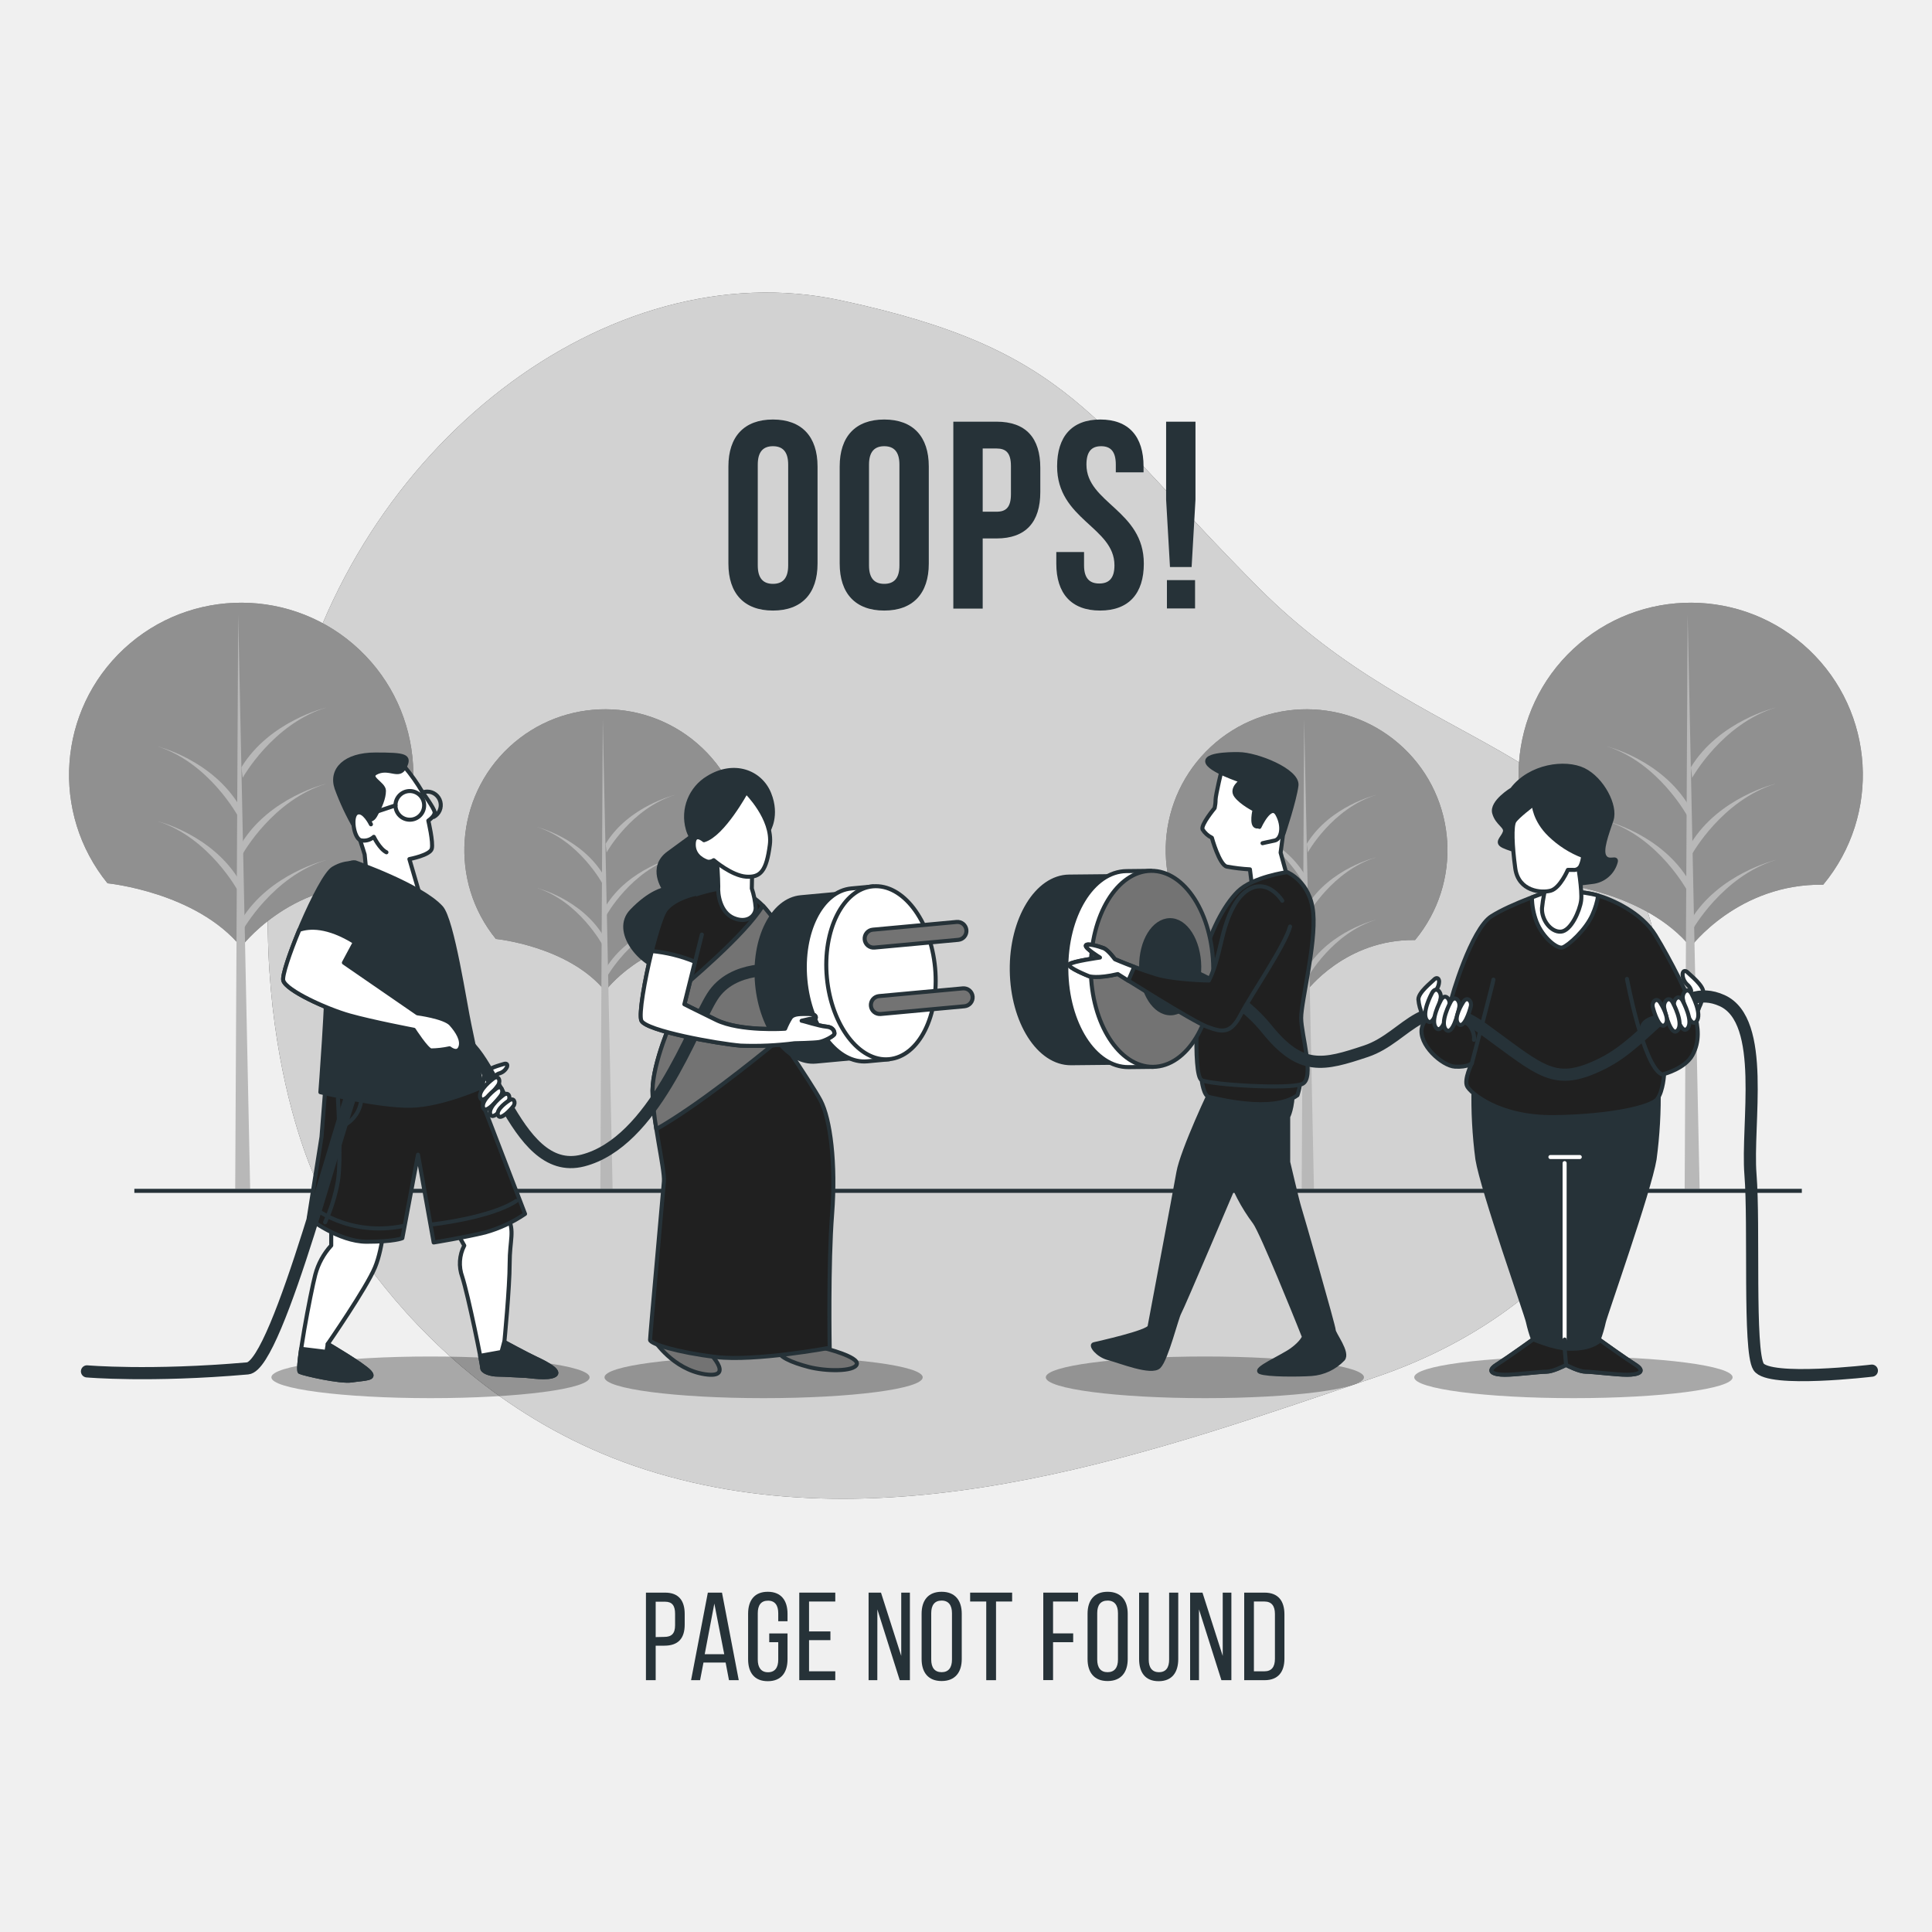
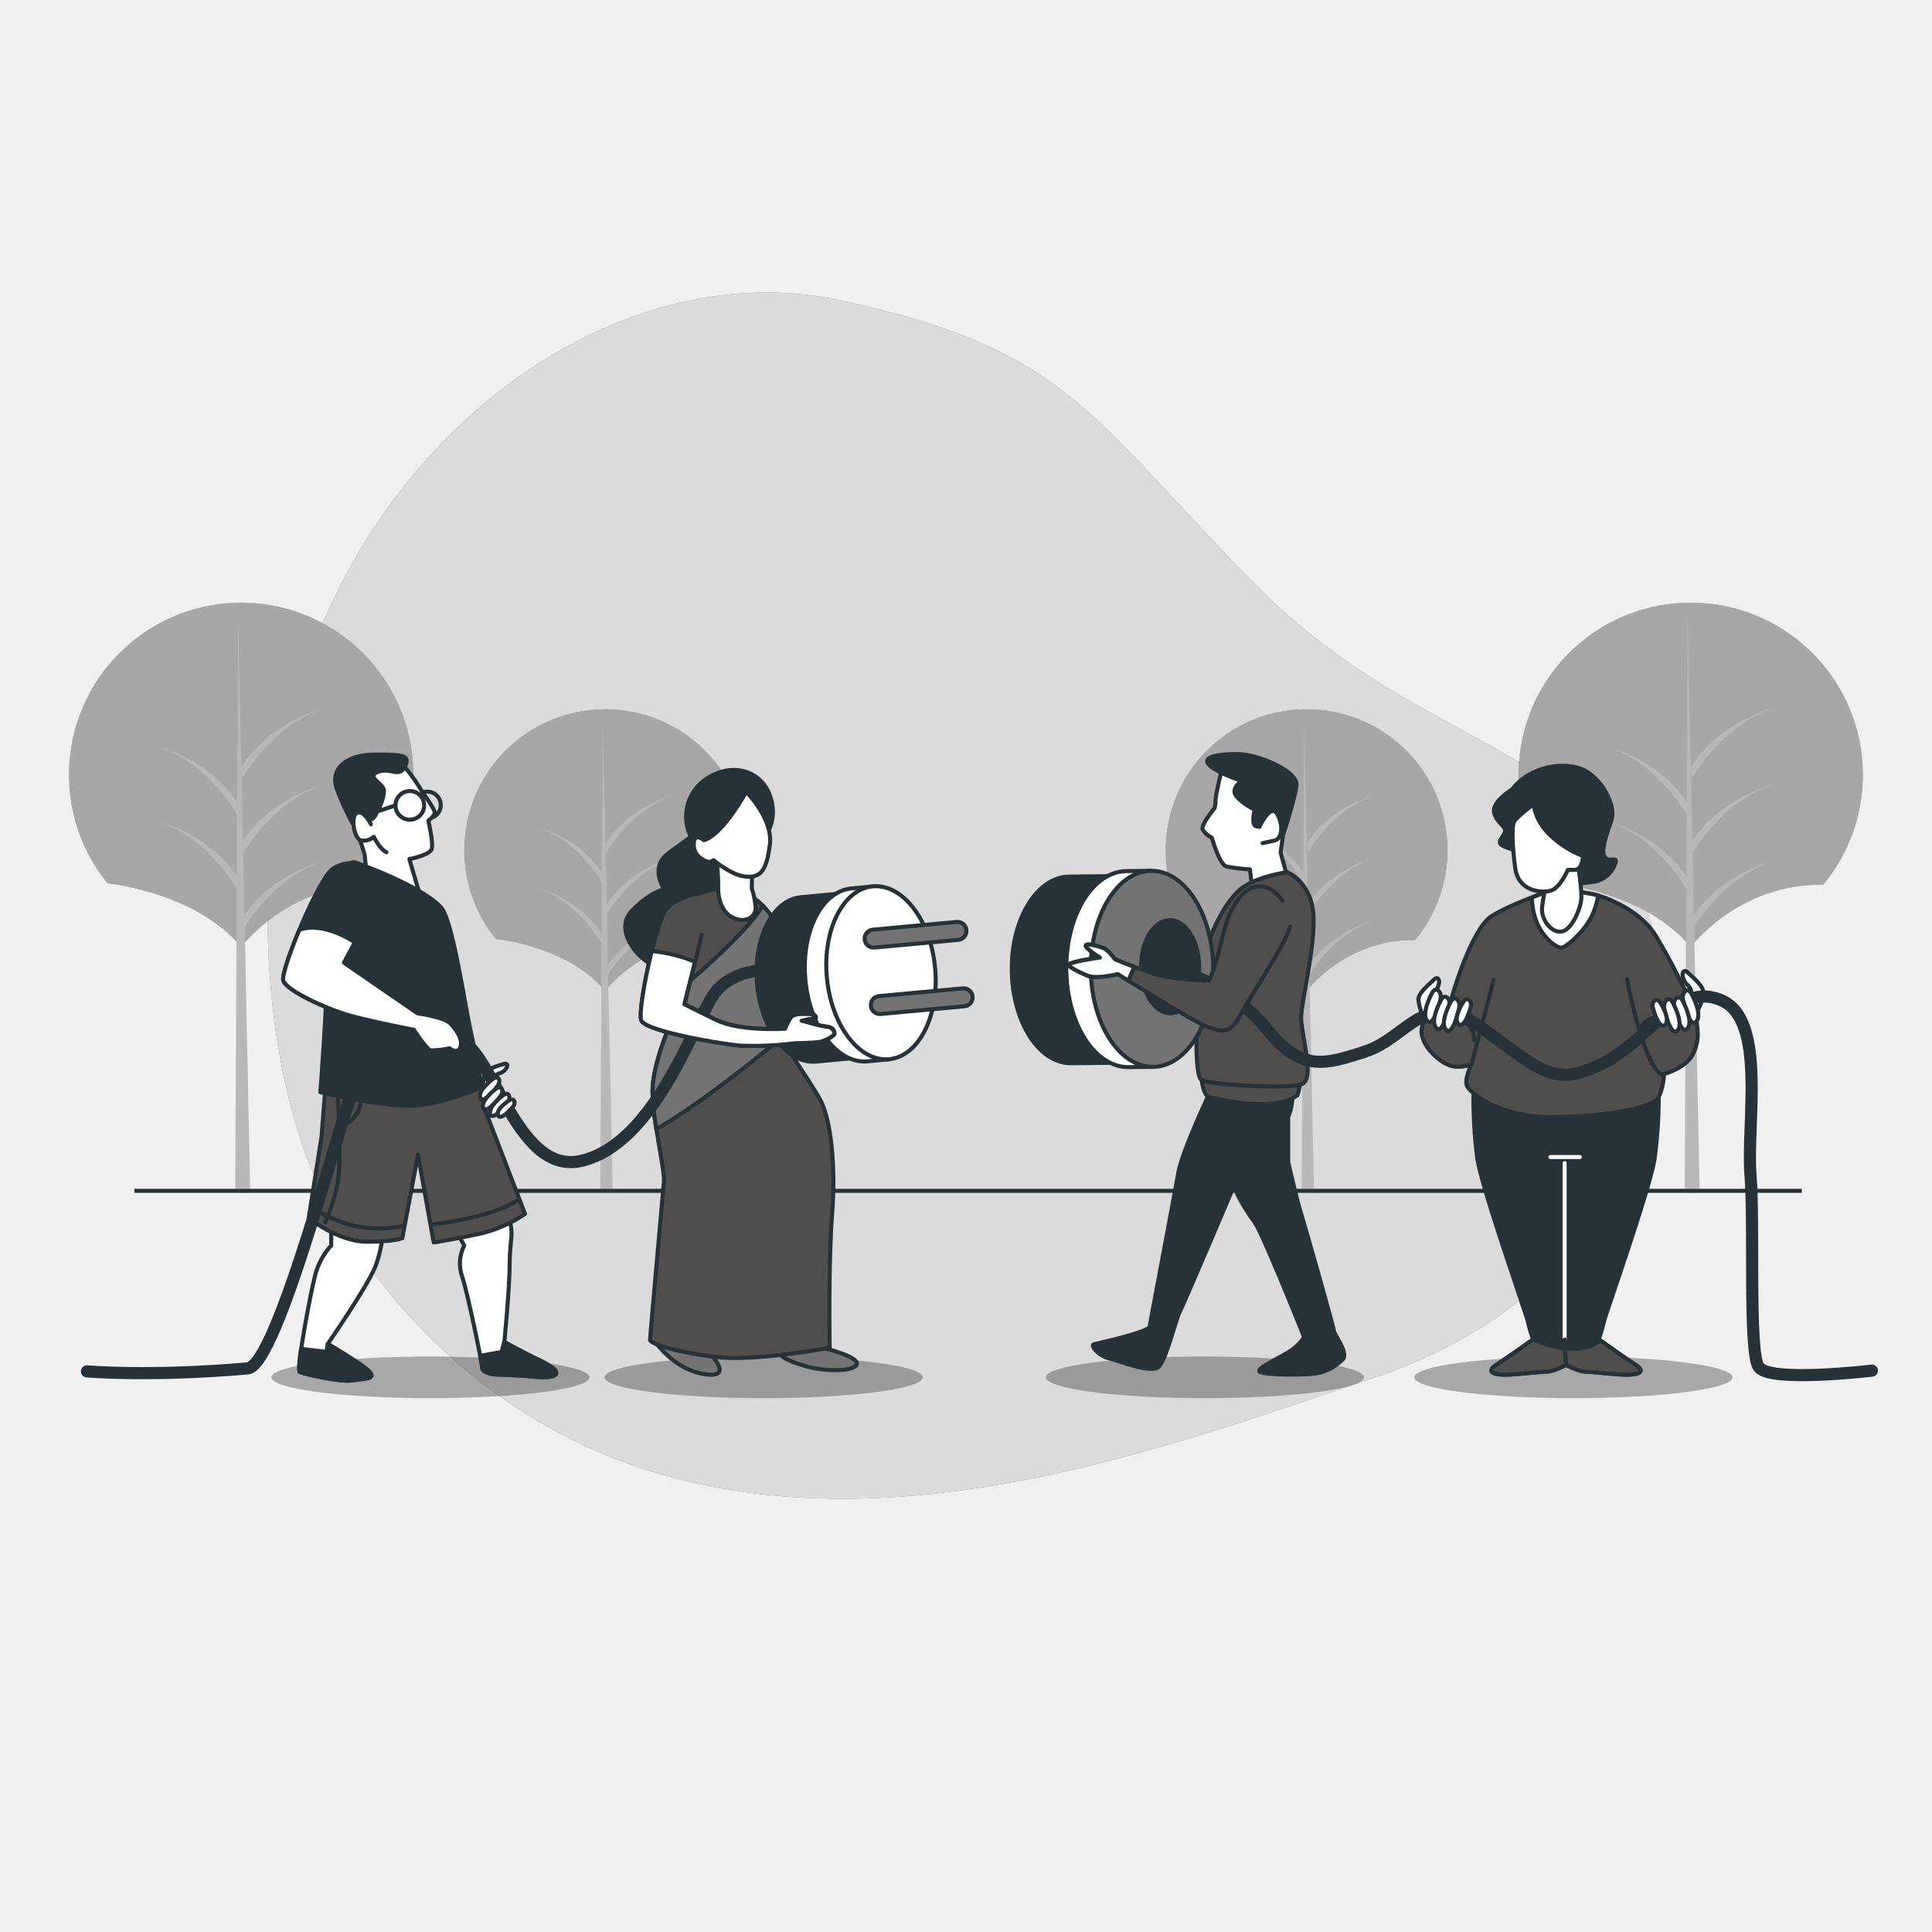
<svg xmlns="http://www.w3.org/2000/svg" viewBox="0 0 500 500">
-   <g id="freepik--background-simple--inject-2">
-     <path d="M81.91,305.64s25,57,88.21,75.64,130.71-6.2,185.87-24.87S440.16,290,427.87,241.05s-58.76-45.43-102.1-88.9S277.49,90.54,217.43,77.7,91.63,115.41,75.19,187,81.91,305.64,81.91,305.64Z" style="fill:#202020" />
+   <g id="freepik--background-simple--inject-10">
+     <path d="M81.91,305.64s25,57,88.21,75.64,130.71-6.2,185.87-24.87S440.16,290,427.87,241.05s-58.76-45.43-102.1-88.9S277.49,90.54,217.43,77.7,91.63,115.41,75.19,187,81.91,305.64,81.91,305.64Z" style="fill:#504D4D" />
    <path d="M81.91,305.64s25,57,88.21,75.64,130.71-6.2,185.87-24.87S440.16,290,427.87,241.05s-58.76-45.43-102.1-88.9S277.49,90.54,217.43,77.7,91.63,115.41,75.19,187,81.91,305.64,81.91,305.64Z" style="fill:#fff;opacity:0.8" />
  </g>
-   <g id="freepik--Trees--inject-2">
-     <path d="M403,228.6s22.92,2.27,34.53,16.48c0,0,12.28-16.46,34.32-16.12a44.55,44.55,0,1,0-68.86-.32Z" style="fill:#202020" />
+   <g id="freepik--Trees--inject-10">
+     <path d="M403,228.6s22.92,2.27,34.53,16.48c0,0,12.28-16.46,34.32-16.12a44.55,44.55,0,1,0-68.86-.32Z" style="fill:#504D4D" />
    <path d="M403,228.6s22.92,2.27,34.53,16.48c0,0,12.28-16.46,34.32-16.12a44.55,44.55,0,1,0-68.86-.32Z" style="fill:#fff;opacity:0.5" />
    <polygon points="436.76 159.12 435.99 307.66 439.86 307.66 436.76 159.12" style="fill:#b8b8b8" />
    <path d="M437.93,240.75s7.73-13.93,21.66-18.19c0,0-14.7,3.49-22,15.48Z" style="fill:#b8b8b8" />
    <path d="M437.93,201.29s7.73-13.93,21.66-18.19c0,0-14.7,3.48-22,15.48Z" style="fill:#b8b8b8" />
    <path d="M437.93,221s7.73-13.93,21.66-18.19c0,0-14.7,3.49-22,15.48Z" style="fill:#b8b8b8" />
    <path d="M436.78,211.34s-7.47-13.92-20.91-18.18c0,0,14.19,3.48,21.28,15.48Z" style="fill:#b8b8b8" />
    <path d="M436.78,230.69s-7.47-13.93-20.91-18.18c0,0,14.19,3.48,21.28,15.47Z" style="fill:#b8b8b8" />
-     <path d="M27.87,228.6s22.92,2.27,34.53,16.48c0,0,12.28-16.46,34.32-16.12a44.55,44.55,0,1,0-68.86-.32Z" style="fill:#202020" />
+     <path d="M27.87,228.6s22.92,2.27,34.53,16.48c0,0,12.28-16.46,34.32-16.12a44.55,44.55,0,1,0-68.86-.32Z" style="fill:#504D4D" />
    <path d="M27.87,228.6s22.92,2.27,34.53,16.48c0,0,12.28-16.46,34.32-16.12a44.55,44.55,0,1,0-68.86-.32Z" style="fill:#fff;opacity:0.5" />
    <polygon points="61.65 159.12 60.87 307.66 64.74 307.66 61.65 159.12" style="fill:#b8b8b8" />
    <path d="M62.81,240.75s7.73-13.93,21.66-18.19c0,0-14.7,3.49-22,15.48Z" style="fill:#b8b8b8" />
    <path d="M62.81,201.29s7.73-13.93,21.66-18.19c0,0-14.7,3.48-22,15.48Z" style="fill:#b8b8b8" />
    <path d="M62.81,221s7.73-13.93,21.66-18.19c0,0-14.7,3.49-22,15.48Z" style="fill:#b8b8b8" />
    <path d="M61.66,211.34s-7.47-13.92-20.91-18.18c0,0,14.19,3.48,21.28,15.48Z" style="fill:#b8b8b8" />
    <path d="M61.66,230.69s-7.47-13.93-20.91-18.18c0,0,14.19,3.48,21.28,15.47Z" style="fill:#b8b8b8" />
-     <path d="M309.87,243s18.76,1.85,28.26,13.48c0,0,10.05-13.47,28.09-13.2a36.46,36.46,0,1,0-56.36-.25Z" style="fill:#202020" />
+     <path d="M309.87,243s18.76,1.85,28.26,13.48c0,0,10.05-13.47,28.09-13.2a36.46,36.46,0,1,0-56.36-.25Z" style="fill:#504D4D" />
    <path d="M309.87,243s18.76,1.85,28.26,13.48c0,0,10.05-13.47,28.09-13.2a36.46,36.46,0,1,0-56.36-.25Z" style="fill:#fff;opacity:0.5" />
    <polygon points="337.51 186.08 336.88 307.66 340.05 307.66 337.51 186.08" style="fill:#b8b8b8" />
    <path d="M338.46,252.9s6.34-11.4,17.73-14.89c0,0-12,2.85-18,12.67Z" style="fill:#b8b8b8" />
    <path d="M338.46,220.6s6.34-11.4,17.73-14.88c0,0-12,2.85-18,12.66Z" style="fill:#b8b8b8" />
    <path d="M338.46,236.75s6.34-11.4,17.73-14.89c0,0-12,2.85-18,12.67Z" style="fill:#b8b8b8" />
    <path d="M337.52,228.83s-6.11-11.4-17.11-14.88c0,0,11.61,2.85,17.42,12.66Z" style="fill:#b8b8b8" />
    <path d="M337.52,244.66s-6.11-11.4-17.11-14.88c0,0,11.61,2.85,17.42,12.67Z" style="fill:#b8b8b8" />
-     <path d="M128.36,243s18.76,1.85,28.26,13.48c0,0,10-13.47,28.09-13.2a36.46,36.46,0,1,0-56.36-.25Z" style="fill:#202020" />
+     <path d="M128.36,243s18.76,1.85,28.26,13.48c0,0,10-13.47,28.09-13.2a36.46,36.46,0,1,0-56.36-.25Z" style="fill:#504D4D" />
    <path d="M128.36,243s18.76,1.85,28.26,13.48c0,0,10-13.47,28.09-13.2a36.46,36.46,0,1,0-56.36-.25Z" style="fill:#fff;opacity:0.5" />
    <polygon points="156 186.08 155.37 307.66 158.54 307.66 156 186.08" style="fill:#b8b8b8" />
    <path d="M157,252.9s6.34-11.4,17.73-14.89c0,0-12,2.85-18,12.67Z" style="fill:#b8b8b8" />
    <path d="M157,220.6s6.34-11.4,17.73-14.88c0,0-12,2.85-18,12.66Z" style="fill:#b8b8b8" />
    <path d="M157,236.75s6.34-11.4,17.73-14.89c0,0-12,2.85-18,12.67Z" style="fill:#b8b8b8" />
    <path d="M156,228.83S149.9,217.43,138.9,214c0,0,11.61,2.85,17.42,12.66Z" style="fill:#b8b8b8" />
    <path d="M156,244.66s-6.11-11.4-17.11-14.88c0,0,11.61,2.85,17.42,12.67Z" style="fill:#b8b8b8" />
    <line x1="34.77" y1="308.19" x2="466.31" y2="308.19" style="fill:none;stroke:#263238;stroke-miterlimit:10;stroke-width:1.047px" />
  </g>
-   <g id="freepik--Text--inject-2">
-     <path d="M188.51,120.72c0-7.73,4.08-12.15,11.53-12.15s11.54,4.42,11.54,12.15v25.14c0,7.73-4.08,12.15-11.54,12.15s-11.53-4.42-11.53-12.15Zm7.6,25.62c0,3.45,1.52,4.76,3.93,4.76s3.94-1.31,3.94-4.76v-26.1c0-3.45-1.52-4.76-3.94-4.76s-3.93,1.31-3.93,4.76Z" style="fill:#263238" />
-     <path d="M217.31,120.72c0-7.73,4.07-12.15,11.53-12.15s11.53,4.42,11.53,12.15v25.14c0,7.73-4.08,12.15-11.53,12.15s-11.53-4.42-11.53-12.15Zm7.59,25.62c0,3.45,1.52,4.76,3.94,4.76s3.93-1.31,3.93-4.76v-26.1c0-3.45-1.52-4.76-3.93-4.76s-3.94,1.31-3.94,4.76Z" style="fill:#263238" />
-     <path d="M269.23,121.07v6.28c0,7.74-3.73,12-11.32,12h-3.59v18.16h-7.6V109.13h11.19C265.5,109.13,269.23,113.34,269.23,121.07Zm-14.91-5v16.36h3.59c2.41,0,3.72-1.1,3.72-4.55v-7.25c0-3.46-1.31-4.56-3.72-4.56Z" style="fill:#263238" />
-     <path d="M284.77,108.57c7.38,0,11.18,4.42,11.18,12.15v1.52h-7.18v-2c0-3.45-1.38-4.76-3.8-4.76s-3.8,1.31-3.8,4.76c0,9.94,14.85,11.81,14.85,25.62,0,7.73-3.87,12.15-11.32,12.15s-11.33-4.42-11.33-12.15v-3h7.18v3.45c0,3.45,1.52,4.7,3.94,4.7s3.93-1.25,3.93-4.7c0-9.94-14.84-11.81-14.84-25.62C273.58,113,277.38,108.57,284.77,108.57Z" style="fill:#263238" />
-     <path d="M302.79,146.75l-1-17.46V109.13h7.6v20.16l-1,17.46Zm6.49,3.39v7.32H302v-7.32Z" style="fill:#263238" />
-     <path d="M172.12,412.17c3.56,0,5.08,2.11,5.08,5.54v2.72c0,3.59-1.68,5.47-5.27,5.47h-2.24v8.93h-2.52V412.17Zm-.19,11.46c1.87,0,2.78-.87,2.78-3v-3c0-2.07-.75-3.11-2.59-3.11h-2.43v9.16Z" style="fill:#263238" />
-     <path d="M182.06,430.26l-.88,4.57h-2.33l4.34-22.66h3.66l4.34,22.66h-2.53l-.87-4.57Zm.32-2.16h5.05L184.87,415Z" style="fill:#263238" />
-     <path d="M203.81,417.64v1.94h-2.4v-2.07c0-2-.81-3.26-2.65-3.26s-2.65,1.22-2.65,3.26v12c0,2,.84,3.27,2.65,3.27s2.65-1.23,2.65-3.27V425h-2.33v-2.27h4.73v6.67c0,3.43-1.62,5.69-5.11,5.69s-5.09-2.26-5.09-5.69V417.64c0-3.43,1.62-5.69,5.09-5.69S203.81,414.21,203.81,417.64Z" style="fill:#263238" />
-     <path d="M214.91,422.21v2.26h-5.53v8.06h6.79v2.3h-9.32V412.17h9.32v2.3h-6.79v7.74Z" style="fill:#263238" />
-     <path d="M227.05,434.83h-2.26V412.17H228l5.24,16.38V412.17h2.24v22.66h-2.63l-5.79-18.32Z" style="fill:#263238" />
-     <path d="M238.51,417.64c0-3.46,1.71-5.69,5.18-5.69s5.21,2.23,5.21,5.69v11.72c0,3.43-1.72,5.69-5.21,5.69s-5.18-2.26-5.18-5.69ZM241,429.49c0,2.07.88,3.27,2.69,3.27s2.68-1.2,2.68-3.27v-12c0-2-.84-3.26-2.68-3.26s-2.69,1.22-2.69,3.26Z" style="fill:#263238" />
-     <path d="M255.24,434.83V414.47h-4.17v-2.3h10.87v2.3h-4.17v20.36Z" style="fill:#263238" />
-     <path d="M277.74,422.72V425h-5.21v9.81H270V412.17h9v2.3h-6.47v8.25Z" style="fill:#263238" />
-     <path d="M281.46,417.64c0-3.46,1.72-5.69,5.18-5.69s5.21,2.23,5.21,5.69v11.72c0,3.43-1.71,5.69-5.21,5.69s-5.18-2.26-5.18-5.69Zm2.5,11.85c0,2.07.87,3.27,2.68,3.27s2.69-1.2,2.69-3.27v-12c0-2-.84-3.26-2.69-3.26s-2.68,1.22-2.68,3.26Z" style="fill:#263238" />
-     <path d="M297.29,429.49c0,2,.81,3.27,2.65,3.27s2.63-1.23,2.63-3.27V412.17h2.36v17.19c0,3.43-1.59,5.73-5.08,5.73s-5.05-2.3-5.05-5.73V412.17h2.49Z" style="fill:#263238" />
-     <path d="M310.3,434.83H308V412.17h3.2l5.24,16.38V412.17h2.24v22.66H316.1l-5.8-18.32Z" style="fill:#263238" />
-     <path d="M327.26,412.17c3.53,0,5.15,2.14,5.15,5.63v11.43c0,3.46-1.62,5.6-5.15,5.6H322V412.17Zm0,20.36c1.81,0,2.69-1.13,2.69-3.2V417.67c0-2.07-.88-3.2-2.72-3.2h-2.72v18.06Z" style="fill:#263238" />
-   </g>
-   <g id="freepik--Characters--inject-2">
+   <g id="freepik--Characters--inject-10">
    <path d="M152.59,356.45c0,3-18.43,5.39-41.18,5.39s-41.18-2.41-41.18-5.39,18.44-5.39,41.18-5.39S152.59,353.48,152.59,356.45Z" style="opacity:0.3" />
    <path d="M238.8,356.45c0,3-18.44,5.39-41.18,5.39s-41.18-2.41-41.18-5.39,18.44-5.39,41.18-5.39S238.8,353.48,238.8,356.45Z" style="opacity:0.3" />
    <path d="M353,356.45c0,3-18.43,5.39-41.17,5.39s-41.18-2.41-41.18-5.39,18.43-5.39,41.18-5.39S353,353.48,353,356.45Z" style="opacity:0.3" />
    <path d="M448.4,356.45c0,3-18.44,5.39-41.18,5.39S366,359.43,366,356.45s18.44-5.39,41.18-5.39S448.4,353.48,448.4,356.45Z" style="opacity:0.3" />
    <path d="M316.28,198.77s-1.69,7-1.69,8.18a10.06,10.06,0,0,1-.24,2.17s-3.61,4.33-3.13,5.53a5.83,5.83,0,0,0,2.41,2.16s1.92,7,3.85,7.46a46.34,46.34,0,0,0,6,.72l.72,5.77,9.62-1.44-2.4-8.66,1-7.46s1.68-3.12,0-8.17-5.29-5.29-7.7-5.29A83.06,83.06,0,0,1,316.28,198.77Z" style="fill:#fff;stroke:#263238;stroke-linecap:round;stroke-linejoin:round;stroke-width:1.047px" />
    <path d="M320.61,195.17s-8.42-.25-8.18,1.92,8.9,5,8.9,5-2.89,1.92-1.45,3.85,4.81,3.61,4.81,3.61-1,4.09.49,4.33,2.4-1.93,2.64-2.65,2.89-.48,3.61,1.44a10,10,0,0,1,.72,3.13s2.89-8.66,3.37-12.51S325.18,195.17,320.61,195.17Z" style="fill:#263238;stroke:#263238;stroke-linecap:round;stroke-linejoin:round;stroke-width:1.047px" />
    <path d="M325.94,214s2.91-6.4,4.65-3.25,1,6.43-.71,6.78-3.14.69-3.14.69" style="fill:#fff;stroke:#263238;stroke-linecap:round;stroke-linejoin:round;stroke-width:1.047px" />
    <path d="M314.11,280.79c-.47.55-8.18,17.08-9.14,22.61s-7.21,38.49-7.46,39.93-13.46,4.33-14.43,4.57,1,2.89,3.85,3.61,11.07,4.09,13,2.16,4.57-12.75,5.29-13.95,14.26-33.1,14.26-33.1,6.94-15.31,8.38-16.76-1.71-7.86-2.92-9.79S317.48,276.94,314.11,280.79Z" style="fill:#263238;stroke:#263238;stroke-linecap:round;stroke-linejoin:round;stroke-width:1.047px" />
    <path d="M312.67,281s3.37,16.12,5.05,21.89a46.07,46.07,0,0,0,7,13.47c1.93,2.65,11.31,26,11.31,26l1.44,3.61s-.48,1.44-3.12,3.36-10.11,5.05-8.18,5.78,9.62.72,13.23.48a12.5,12.5,0,0,0,8.17-3.85c1.45-1.69-2.4-6.5-2.4-7.46s-8.42-30.3-8.9-31.75-2.89-11.78-2.89-11.78V289s1.21-2.16,1.21-7-3.61-5.78-3.61-5.78l-19.73,1.93Z" style="fill:#263238;stroke:#263238;stroke-linecap:round;stroke-linejoin:round;stroke-width:1.047px" />
-     <path d="M311,279.59s.49,4.09,1.93,4.33,16.35,4.33,22.85-.48c0,0,1.2-3.61.48-4.57s-2.41-.48-11.06-.48S311,278.39,311,279.59Z" style="fill:#202020;stroke:#263238;stroke-linecap:round;stroke-linejoin:round;stroke-width:1.047px" />
-     <path d="M333.11,225.71s-8.9,1.2-12.75,5-7.21,10.83-8.89,17.32-2.89,30.31-.49,31.51,22.61,2.41,26,1-.24-12.75-.24-17.08,3.85-19,3.13-27.17S333.11,225.71,333.11,225.71Z" style="fill:#202020;stroke:#263238;stroke-linecap:round;stroke-linejoin:round;stroke-width:1.047px" />
+     <path d="M311,279.59s.49,4.09,1.93,4.33,16.35,4.33,22.85-.48c0,0,1.2-3.61.48-4.57s-2.41-.48-11.06-.48S311,278.39,311,279.59Z" style="fill:#504D4D;stroke:#263238;stroke-linecap:round;stroke-linejoin:round;stroke-width:1.047px" />
+     <path d="M333.11,225.71s-8.9,1.2-12.75,5-7.21,10.83-8.89,17.32-2.89,30.31-.49,31.51,22.61,2.41,26,1-.24-12.75-.24-17.08,3.85-19,3.13-27.17S333.11,225.71,333.11,225.71Z" style="fill:#504D4D;stroke:#263238;stroke-linecap:round;stroke-linejoin:round;stroke-width:1.047px" />
    <path d="M301,250.71c-.11-9.9-4.15-18.35-9.52-22l0-2-14.8.15c-8.33.09-15,11-14.83,24.3s7,24.07,15.34,24l14.8-.15,0-2C297.19,269.14,301.05,260.61,301,250.71Z" style="fill:#263238;stroke:#263238;stroke-linecap:round;stroke-linejoin:round;stroke-width:1.047px" />
    <path d="M307.64,250.64c-.11-10.4-4.12-19.28-9.76-23.14l0-2.13-6.34.07c-8.76.09-15.73,11.52-15.58,25.53s7.36,25.29,16.12,25.2l6.34-.07,0-2.12C303.93,270,307.75,261,307.64,250.64Z" style="fill:#fff;stroke:#263238;stroke-linecap:round;stroke-linejoin:round;stroke-width:1.047px" />
    <path d="M314,250.57c.15,14-6.83,25.44-15.58,25.53s-16-11.19-16.12-25.19,6.83-25.44,15.58-25.54S313.83,236.56,314,250.57Z" style="fill:#737373;stroke:#263238;stroke-linecap:round;stroke-linejoin:round;stroke-width:1.047px" />
    <path d="M310.36,250.14c.07,6.63-3.24,12.05-7.39,12.1s-7.57-5.31-7.64-12,3.24-12,7.39-12.1S310.29,243.5,310.36,250.14Z" style="fill:#263238;stroke:#263238;stroke-linecap:round;stroke-linejoin:round;stroke-width:1.047px" />
    <path d="M428.2,300a121.5,121.5,0,0,0,1.05-18.6c-3.25,1.5-22.21,2.05-23.95,2.09s-20.7-.59-23.95-2.09a121.5,121.5,0,0,0,1,18.6c1.31,8.11,12.83,40.58,13.09,42.15a34.94,34.94,0,0,0,1.31,4.46s-6.55,4.71-9.43,6.54-.78,2.62,2.1,2.62,8.9-.79,10.73-.79c1.62,0,4.44-1.41,5.1-1.75.66.34,3.48,1.75,5.09,1.75,1.84,0,7.86.79,10.74.79s5-.79,2.1-2.62-9.43-6.54-9.43-6.54a34.94,34.94,0,0,0,1.31-4.46C415.37,340.55,426.89,308.08,428.2,300Z" style="fill:#263238;stroke:#263238;stroke-linecap:round;stroke-linejoin:round;stroke-width:1.047px" />
-     <path d="M401.34,230.49s-10.13,3.31-15.36,6.63-10.48,21.3-10.48,22a22.41,22.41,0,0,1-1.22,3.66s-5.24-1.22-6.28,3.14,5.23,9.95,8.55,10.13,4.36-.87,4.36-.87-2.09,4.19-1.22,5.93,8.21,8.21,22.7,8,25-2.62,26.53-4.71,1.75-6.46,1.75-6.46,5.41-1.4,7.33-4.89,1.57-7.16.52-10.82S432.06,247.94,428.4,242s-11.35-9.25-15-10.3S403.78,230.49,401.34,230.49Z" style="fill:#202020;stroke:#263238;stroke-linecap:round;stroke-linejoin:round;stroke-width:1.047px" />
+     <path d="M401.34,230.49s-10.13,3.31-15.36,6.63-10.48,21.3-10.48,22a22.41,22.41,0,0,1-1.22,3.66s-5.24-1.22-6.28,3.14,5.23,9.95,8.55,10.13,4.36-.87,4.36-.87-2.09,4.19-1.22,5.93,8.21,8.21,22.7,8,25-2.62,26.53-4.71,1.75-6.46,1.75-6.46,5.41-1.4,7.33-4.89,1.57-7.16.52-10.82S432.06,247.94,428.4,242s-11.35-9.25-15-10.3S403.78,230.49,401.34,230.49Z" style="fill:#504D4D;stroke:#263238;stroke-linecap:round;stroke-linejoin:round;stroke-width:1.047px" />
    <path d="M404.41,245.19c1.45-.48,6-4.52,7.75-8.56a19.47,19.47,0,0,0,1.45-4.85l-.23-.07c-3.66-1.05-9.6-1.22-12-1.22,0,0-2.12.69-4.92,1.76a18,18,0,0,0,1.2,6.32C399.24,242.61,403,245.68,404.41,245.19Z" style="fill:#fff;stroke:#263238;stroke-linecap:round;stroke-linejoin:round;stroke-width:1.047px" />
    <path d="M421.06,253.35S425.25,275.7,430,278" style="fill:none;stroke:#263238;stroke-linecap:round;stroke-linejoin:round;stroke-width:1.047px" />
    <path d="M380.91,275.18s5.24-19.73,5.59-21.65" style="fill:none;stroke:#263238;stroke-linecap:round;stroke-linejoin:round;stroke-width:1.047px" />
    <path d="M427.83,263.45s-2.9.65-2.9,2.75" style="fill:none;stroke:#263238;stroke-linecap:round;stroke-linejoin:round;stroke-width:1.047px" />
    <path d="M378.56,263.77s3.23,2.1,2.91,5.33" style="fill:none;stroke:#263238;stroke-linecap:round;stroke-linejoin:round;stroke-width:1.047px" />
-     <path d="M400.2,355c1.62,0,4.44-1.41,5.1-1.75.66.34,3.48,1.75,5.09,1.75,1.84,0,7.86.79,10.74.79s5-.79,2.1-2.62c-2.51-1.59-7.77-5.35-9.11-6.31-3.09,2.82-9.2,2.12-9.2,2.12a31.37,31.37,0,0,1-3.67-.78c-1.83-.53-4.45-1.57-4.45-1.57s-6.55,4.71-9.43,6.54-.78,2.62,2.1,2.62S398.37,355,400.2,355Z" style="fill:#202020;stroke:#263238;stroke-linecap:round;stroke-linejoin:round;stroke-width:1.047px" />
+     <path d="M400.2,355c1.62,0,4.44-1.41,5.1-1.75.66.34,3.48,1.75,5.09,1.75,1.84,0,7.86.79,10.74.79s5-.79,2.1-2.62c-2.51-1.59-7.77-5.35-9.11-6.31-3.09,2.82-9.2,2.12-9.2,2.12a31.37,31.37,0,0,1-3.67-.78c-1.83-.53-4.45-1.57-4.45-1.57s-6.55,4.71-9.43,6.54-.78,2.62,2.1,2.62S398.37,355,400.2,355Z" style="fill:#504D4D;stroke:#263238;stroke-linecap:round;stroke-linejoin:round;stroke-width:1.047px" />
    <line x1="404.92" y1="346.67" x2="404.92" y2="301.01" style="fill:none;stroke:#fff;stroke-linecap:round;stroke-linejoin:round;stroke-width:1.047px" />
    <polyline points="405.3 353.2 404.92 348.93 404.92 346.67" style="fill:none;stroke:#263238;stroke-linecap:round;stroke-linejoin:round;stroke-width:1.047px" />
    <line x1="401.25" y1="299.44" x2="408.84" y2="299.44" style="fill:none;stroke:#fff;stroke-linecap:round;stroke-linejoin:round;stroke-width:1.047px" />
    <path d="M391.33,204.29s-5.44,3.26-4.63,6.12,3.27,3.41,2.73,5S387,218,389.15,219a18.36,18.36,0,0,0,3.82,1.23s2,6.94,5.44,8.16,9.4.41,13.62-.13a7.05,7.05,0,0,0,6.12-5.18c.41-1.49-1.77.28-2.86-1.36s.55-5.85,1.77-9.53-2.45-10.62-7.21-12.93S396,198.16,391.33,204.29Z" style="fill:#263238;stroke:#263238;stroke-linecap:round;stroke-linejoin:round;stroke-width:1.047px" />
    <path d="M400.47,228a36.87,36.87,0,0,0-1.4,7c-.18,3,2.27,6.29,4.89,6.11s4.88-5.41,5.23-8-.87-9.6-.87-9.6-4,.18-5.59,1.57A9.68,9.68,0,0,0,400.47,228Z" style="fill:#fff;stroke:#263238;stroke-linecap:round;stroke-linejoin:round;stroke-width:1.047px" />
    <path d="M396.92,208.1s.13,4.08,4.22,8a25.29,25.29,0,0,0,8.57,5.45,7.53,7.53,0,0,1-.68,2.58,1.89,1.89,0,0,1-1.9,1h-1.37s-2,4.69-4.42,5.37-8.37.21-9.19-5.78-.95-10.89-.27-12.12S396.92,208.1,396.92,208.1Z" style="fill:#fff;stroke:#263238;stroke-linecap:round;stroke-linejoin:round;stroke-width:1.047px" />
    <path d="M439.71,260.8a11,11,0,0,0,1.11-4c0-1.82-3.38-4.43-4-5.08s-1.24-.58-1.37.33a3.74,3.74,0,0,0,1.17,2.73,3.06,3.06,0,0,1,1.05,1.57c.06.45-1.12,2.66-.53,4.09S439.39,262.3,439.71,260.8Z" style="fill:#fff;stroke:#263238;stroke-linecap:round;stroke-linejoin:round;stroke-width:1.047px" />
    <path d="M304.28,250.59S319,255.3,327.85,266.3s14.66,9.42,25.66,5.76,15.19-16.76,30.38-5.76,18.33,15.18,30.9,8.9,19.37-21.47,30.9-16.24,6.28,32,7.33,45-.53,45.57,2.09,49.76,29.33,1,29.33,1" style="fill:none;stroke:#263238;stroke-linecap:round;stroke-linejoin:round;stroke-width:3.142px" />
-     <path d="M331.85,233.11s-2.93-4.78-7.25-3.53c-4.57,1.32-6.93,7.85-8,11.92s-1.79,8.47-3.75,12.26c0,0-8.66-.15-13.49-1.55a114.2,114.2,0,0,1-10.86-4s-1.71-2.39-2.92-2.86-4.35-1.39-4.58-.67,3.64,3.09,3.64,3.09-7.2,1-7.92,1.77,5.09,3.07,5.09,3.07,2.17.7,7.45-.56c0,0,19.37,12.3,23.23,13.71s6,1.86,8.63-3.22,11.36-17.68,12.75-22.75" style="fill:#202020;stroke:#263238;stroke-linecap:round;stroke-linejoin:round;stroke-width:1.047px" />
+     <path d="M331.85,233.11s-2.93-4.78-7.25-3.53c-4.57,1.32-6.93,7.85-8,11.92s-1.79,8.47-3.75,12.26c0,0-8.66-.15-13.49-1.55a114.2,114.2,0,0,1-10.86-4s-1.71-2.39-2.92-2.86-4.35-1.39-4.58-.67,3.64,3.09,3.64,3.09-7.2,1-7.92,1.77,5.09,3.07,5.09,3.07,2.17.7,7.45-.56c0,0,19.37,12.3,23.23,13.71s6,1.86,8.63-3.22,11.36-17.68,12.75-22.75" style="fill:#504D4D;stroke:#263238;stroke-linecap:round;stroke-linejoin:round;stroke-width:1.047px" />
    <path d="M293.53,250.25c-2.83-1.06-5-2-5-2s-1.71-2.39-2.92-2.86-4.35-1.39-4.58-.67,3.64,3.09,3.64,3.09-7.2,1-7.92,1.77,5.09,3.07,5.09,3.07,2.17.7,7.45-.56l2.71,1.71Z" style="fill:#fff;stroke:#263238;stroke-linecap:round;stroke-linejoin:round;stroke-width:1.047px" />
    <path d="M368.19,262.64a11,11,0,0,1-1.11-4c0-1.82,3.39-4.42,4-5.07s1.23-.58,1.36.33a3.74,3.74,0,0,1-1.17,2.73,3.06,3.06,0,0,0-1.05,1.57c-.06.44,1.12,2.66.53,4.09S368.51,264.13,368.19,262.64Z" style="fill:#fff;stroke:#263238;stroke-linecap:round;stroke-linejoin:round;stroke-width:1.047px" />
    <path d="M370.52,257.15s-2.79,5.15-1.17,7,3.19-4.16,3.49-5.82S371.55,255,370.52,257.15Z" style="fill:#fff;stroke:#263238;stroke-linecap:round;stroke-linejoin:round;stroke-width:1.047px" />
    <path d="M372.82,259s-2.79,5.15-1.17,7,3.19-4.16,3.49-5.82S373.85,256.79,372.82,259Z" style="fill:#fff;stroke:#263238;stroke-linecap:round;stroke-linejoin:round;stroke-width:1.047px" />
    <path d="M375.35,259.43s-2.79,5.15-1.17,7,3.19-4.16,3.49-5.82S376.38,257.27,375.35,259.43Z" style="fill:#fff;stroke:#263238;stroke-linecap:round;stroke-linejoin:round;stroke-width:1.047px" />
    <path d="M378.59,259.47s-2.6,4-1.18,5.51,2.95-3.24,3.25-4.61S379.55,257.67,378.59,259.47Z" style="fill:#fff;stroke:#263238;stroke-linecap:round;stroke-linejoin:round;stroke-width:1.047px" />
    <path d="M437.85,257.35s2.79,5.15,1.17,7-3.19-4.17-3.49-5.83S436.82,255.19,437.85,257.35Z" style="fill:#fff;stroke:#263238;stroke-linecap:round;stroke-linejoin:round;stroke-width:1.047px" />
    <path d="M435.55,259.15s2.79,5.15,1.17,7-3.19-4.17-3.49-5.83S434.52,257,435.55,259.15Z" style="fill:#fff;stroke:#263238;stroke-linecap:round;stroke-linejoin:round;stroke-width:1.047px" />
    <path d="M433,259.63s2.79,5.15,1.17,7-3.19-4.16-3.48-5.83S432,257.47,433,259.63Z" style="fill:#fff;stroke:#263238;stroke-linecap:round;stroke-linejoin:round;stroke-width:1.047px" />
    <path d="M429.78,259.67s2.6,4.05,1.18,5.51-2.95-3.24-3.24-4.61S428.82,257.87,429.78,259.67Z" style="fill:#fff;stroke:#263238;stroke-linecap:round;stroke-linejoin:round;stroke-width:1.047px" />
    <path d="M85.72,316.65v5.68a18,18,0,0,0-4.13,7.58c-1.21,4.64-5,24.61-4,25.13S88,357.71,91,357.26c3.44-.52,6.37-.34,4.64-2.24s-10.82-7.21-10.82-7.21,10-14.46,12.22-19.8,2.58-13.6,2.58-13.6l-13.42-.51Z" style="fill:#fff;stroke:#263238;stroke-linecap:round;stroke-linejoin:round;stroke-width:1.047px" />
    <path d="M91,357.26c3.44-.52,6.37-.34,4.64-2.24s-10.82-7.21-10.82-7.21l-.34,2.06-6.55-.8c-.48,3.34-.69,5.79-.34,6C78.66,355.55,88,357.71,91,357.26Z" style="fill:#263238;stroke:#263238;stroke-linecap:round;stroke-linejoin:round;stroke-width:1.047px" />
    <path d="M118.6,319.59l1.55,2.76a10.07,10.07,0,0,0-.52,8.09c1.55,4.82,5.17,22.55,5.17,23.58s2.23,1.72,4,1.72,6.67.34,7.36.34,5.68.86,7.4-.17-2.19-3.1-4.77-4.3-8.26-4.3-8.26-4.3,1.37-14.12,1.37-20.32,1.38-8.26-.51-12.05-13.77,1.73-13.77,1.73Z" style="fill:#fff;stroke:#263238;stroke-linecap:round;stroke-linejoin:round;stroke-width:1.047px" />
    <path d="M138.74,351.61c-2.58-1.21-8.26-4.3-8.26-4.3l-.69,2.58-5.53,1c.33,1.72.54,2.9.54,3.14,0,1,2.23,1.72,4,1.72s6.67.34,7.36.34,5.68.86,7.4-.17S141.32,352.81,138.74,351.61Z" style="fill:#263238;stroke:#263238;stroke-linecap:round;stroke-linejoin:round;stroke-width:1.047px" />
    <path d="M109.33,205a47.36,47.36,0,0,0-4.61-6.54c-2.37-2.67-9.8-2.52-13.06,1s-2.23,9.8-1,11.58,3.71,10.1,3.71,10.1l.59,5.94,13.81,4.9-2.82-9.65s5.35-1,5.79-2.67-.89-7.28-.89-7.28,1.78-1.19,1.63-2.23S109.33,205,109.33,205Z" style="fill:#fff;stroke:#263238;stroke-linecap:round;stroke-linejoin:round;stroke-width:1.047px" />
    <path d="M93.44,211.4s2.36,2,3.65-.29,2.27-4.53,2.27-6.47-4.85-3.55-1.62-4.85,5.56,1.59,7-1.31.13-3.21-7.63-3.21-11.64,3.88-10,8.73a65.31,65.31,0,0,0,4.85,10.34Z" style="fill:#263238;stroke:#263238;stroke-linecap:round;stroke-linejoin:round;stroke-width:1.047px" />
    <path d="M109.77,208.43a3.71,3.71,0,1,1-3.71-3.71A3.71,3.71,0,0,1,109.77,208.43Z" style="fill:none;stroke:#263238;stroke-linecap:round;stroke-linejoin:round;stroke-width:1.047px" />
    <path d="M109.23,205.14a3.62,3.62,0,0,1,1.36-.27,3.49,3.49,0,0,1,1.69,6.54" style="fill:none;stroke:#263238;stroke-linecap:round;stroke-linejoin:round;stroke-width:1.047px" />
    <line x1="102.35" y1="208.43" x2="93.44" y2="211.4" style="fill:#fff;stroke:#263238;stroke-linecap:round;stroke-linejoin:round;stroke-width:1.047px" />
    <path d="M96,213.33s-1.78-3.71-3.56-3-.89,6.54.89,7.13a3.84,3.84,0,0,0,3.41-.89s1.49,3.12,3.27,4" style="fill:#fff;stroke:#263238;stroke-linecap:round;stroke-linejoin:round;stroke-width:1.047px" />
-     <path d="M84.32,280l-1.11,14.22-3.32,21.05s7.76,6.09,15,6.09,9.23-.92,9.23-.92l4.06-21.6,4.06,22.71s8-1.29,13.3-2.59a35.08,35.08,0,0,0,10.34-4.8l-10.71-27.88-2.32-14.38s-12,1.11-19.21,1.48-16.8-1.48-16.8-1.48Z" style="fill:#202020;stroke:#263238;stroke-linecap:round;stroke-linejoin:round;stroke-width:1.047px" />
+     <path d="M84.32,280l-1.11,14.22-3.32,21.05s7.76,6.09,15,6.09,9.23-.92,9.23-.92l4.06-21.6,4.06,22.71s8-1.29,13.3-2.59a35.08,35.08,0,0,0,10.34-4.8l-10.71-27.88-2.32-14.38s-12,1.11-19.21,1.48-16.8-1.48-16.8-1.48Z" style="fill:#504D4D;stroke:#263238;stroke-linecap:round;stroke-linejoin:round;stroke-width:1.047px" />
    <path d="M91.93,223.18s17,5.93,22.25,11.69c2.9,3.2,6.15,25.1,7.32,30.45s3.21,16,3.21,16-10.37,4.68-18.39,4.85-23.41-3.51-23.41-3.51,1.83-23.73,1.83-34.76.17-18.23,2-21.74C86.75,226.19,89.76,222.84,91.93,223.18Z" style="fill:#263238;stroke:#263238;stroke-linecap:round;stroke-linejoin:round;stroke-width:1.047px" />
    <path d="M87.46,284.38s.92,15.51,0,21.24a44.06,44.06,0,0,1-3.32,10.71" style="fill:none;stroke:#263238;stroke-linecap:round;stroke-linejoin:round;stroke-width:1.047px" />
    <path d="M87.83,291.77a8.47,8.47,0,0,0,5.54-6.28" style="fill:none;stroke:#263238;stroke-linecap:round;stroke-linejoin:round;stroke-width:1.047px" />
    <path d="M80.81,312.27s9.24,7.94,23.64,5" style="fill:none;stroke:#263238;stroke-linecap:round;stroke-linejoin:round;stroke-width:1.047px" />
    <path d="M111.84,316.88s15.14-1.66,21.79-6.09" style="fill:none;stroke:#263238;stroke-linecap:round;stroke-linejoin:round;stroke-width:1.047px" />
    <path d="M179.56,216s-1.46,1.08-6.55,4.8-1.08,9.34-1.08,9.34-3.64.57-8.5,5.68,2.17,13.88,8.74,15.25,14.25-6.76,16.55-14.3-.74-18.91-2.27-21.26S179.56,216,179.56,216Z" style="fill:#263238;stroke:#263238;stroke-linecap:round;stroke-linejoin:round;stroke-width:1.047px" />
    <path d="M198.84,215s2.53-3.91.24-9.58-9.13-8.26-15.79-4.15A11.73,11.73,0,0,0,178,214.54c.65,2.62,3.93,6.65,4.62,6.71s6.68,2.24,10.77.33S198.84,215,198.84,215Z" style="fill:#263238;stroke:#263238;stroke-linecap:round;stroke-linejoin:round;stroke-width:1.047px" />
    <path d="M169.41,347s4.75,7.39,13,8.65.83-6.14-.56-7.26S170.53,344.85,169.41,347Z" style="fill:#737373;stroke:#263238;stroke-linecap:round;stroke-linejoin:round;stroke-width:1.047px" />
    <path d="M213.36,348.9s9.07,2.23,8.37,4.19-8.09,1.81-12.41.69-8.38-2.79-7.82-4.6S213.36,348.9,213.36,348.9Z" style="fill:#737373;stroke:#263238;stroke-linecap:round;stroke-linejoin:round;stroke-width:1.047px" />
-     <path d="M187.57,229.7s-12.14,1.78-14.36,6.07.91,27.66.91,27.66-5.18,11.43-5.25,18.79,3.21,20.31,2.95,23.54-3.58,40-3.58,41,7,3.24,17.09,4.44,29.39-2.39,29.39-2.39-.38-21.7.63-34.64-.43-24.57-3-29.4-14.54-22.22-14.54-22.22,5.8-10.52,6.16-15.12-1.51-7-5.89-12.29A15.27,15.27,0,0,0,187.57,229.7Z" style="fill:#202020;stroke:#263238;stroke-linecap:round;stroke-linejoin:round;stroke-width:1.047px" />
+     <path d="M187.57,229.7s-12.14,1.78-14.36,6.07.91,27.66.91,27.66-5.18,11.43-5.25,18.79,3.21,20.31,2.95,23.54-3.58,40-3.58,41,7,3.24,17.09,4.44,29.39-2.39,29.39-2.39-.38-21.7.63-34.64-.43-24.57-3-29.4-14.54-22.22-14.54-22.22,5.8-10.52,6.16-15.12-1.51-7-5.89-12.29A15.27,15.27,0,0,0,187.57,229.7Z" style="fill:#504D4D;stroke:#263238;stroke-linecap:round;stroke-linejoin:round;stroke-width:1.047px" />
    <path d="M197.84,262.56s5.8-10.52,6.16-15.12-1.51-7-5.89-12.29c-.21-.26-.43-.49-.65-.73l-.16.15c-4.5,7.35-19.38,19.91-23.81,23.57.34,3.13.63,5.29.63,5.29s-5.18,11.43-5.25,18.79a67.11,67.11,0,0,0,1,10c10.51-6,24.57-17.23,32.18-23.49C199.67,265.21,197.84,262.56,197.84,262.56Z" style="fill:#737373;stroke:#263238;stroke-linecap:round;stroke-linejoin:round;stroke-width:1.047px" />
    <path d="M185.33,221.12a75.07,75.07,0,0,1,.55,8.27c-.16,2.05.5,6.73,4,8.2s5.7-.58,5.69-2.64a20.8,20.8,0,0,0-1-5l.1-5.65S188.63,220.52,185.33,221.12Z" style="fill:#fff;stroke:#263238;stroke-linecap:round;stroke-linejoin:round;stroke-width:1.047px" />
    <path d="M182.19,217.45s-2.57-2.26-2.65,1,2.92,4.34,3.58,4.56a2.21,2.21,0,0,0,1.58-.39s4.66,4,8.4,4.26,5.26-1.47,6.14-8.26-6.13-13.68-6.13-13.68S187.11,216,182.19,217.45Z" style="fill:#fff;stroke:#263238;stroke-linecap:round;stroke-linejoin:round;stroke-width:1.047px" />
    <path d="M125,281.18a9,9,0,0,1,.56-3.4c.62-1.36,4-2.14,4.75-2.4s1.13,0,.91.71a3.1,3.1,0,0,1-1.81,1.64,2.54,2.54,0,0,0-1.33.81c-.19.32-.07,2.37-1,3.24S124.69,282.41,125,281.18Z" style="fill:#fff;stroke:#263238;stroke-linecap:round;stroke-linejoin:round;stroke-width:1.047px" />
    <path d="M201.64,251.11s-12-1.57-17.29,6.81-15.18,37.7-33.51,42.42-23.57-33-34.57-31.95c-10.48,1-17.8,0-24.09,11.52-3.36,6.17-20.16,73.54-28.1,74.23-25.29,2.21-41.57.77-41.57.77" style="fill:none;stroke:#263238;stroke-linecap:round;stroke-linejoin:round;stroke-width:3.142px" />
    <path d="M92.71,223.66s-2.77-1.11-6.47,1.1-13.66,26.41-12.92,29,11.26,7.39,17.17,9.05,16.62,3.7,16.62,3.7,3.32,5.17,4.43,5.35a24.06,24.06,0,0,0,4.8-.55s2,1.66,2.77-.19-.74-4.24-2.4-6.09-8.68-2.77-8.68-2.77L89,249.14,97,234.37" style="fill:#263238;stroke:#263238;stroke-linecap:round;stroke-linejoin:round;stroke-width:1.047px" />
    <path d="M111.54,271.85a24.06,24.06,0,0,0,4.8-.55s2,1.66,2.77-.19-.74-4.24-2.4-6.09-8.68-2.77-8.68-2.77L89,249.14l2.84-5.29c-7.11-4.43-11.83-4.1-14.38-3.21-2.55,6.12-4.49,11.92-4.15,13.11.74,2.59,11.26,7.39,17.17,9.05s16.62,3.7,16.62,3.7S110.43,271.67,111.54,271.85Z" style="fill:#fff;stroke:#263238;stroke-linecap:round;stroke-linejoin:round;stroke-width:1.047px" />
    <path d="M230.49,251.52c-.81-8.73-5-15.9-10-18.75l-.16-1.78-13.06,1.21c-7.35.68-12.42,10.77-11.33,22.53s7.93,20.73,15.28,20l13.06-1.21-.17-1.78C228.51,268.06,231.3,260.25,230.49,251.52Z" style="fill:#263238;stroke:#263238;stroke-linecap:round;stroke-linejoin:round;stroke-width:1.047px" />
    <path d="M236.4,251c-.85-9.17-5-16.72-10.29-19.72l-.18-1.87-5.59.52c-7.72.72-13.05,11.31-11.91,23.67s8.34,21.79,16.06,21.07l5.59-.52-.17-1.87C234.53,268.34,237.25,260.14,236.4,251Z" style="fill:#fff;stroke:#263238;stroke-linecap:round;stroke-linejoin:round;stroke-width:1.047px" />
    <path d="M242,250.45c1.15,12.36-4.18,22.95-11.91,23.67S215.17,265.4,214,253.05s4.18-23,11.9-23.67S240.84,238.1,242,250.45Z" style="fill:#fff;stroke:#263238;stroke-linecap:round;stroke-linejoin:round;stroke-width:1.047px" />
    <path d="M248,243.23l-21.69,2a2.32,2.32,0,0,1-2.53-2.1h0a2.32,2.32,0,0,1,2.1-2.53l21.69-2a2.32,2.32,0,0,1,2.53,2.1h0A2.32,2.32,0,0,1,248,243.23Z" style="fill:#737373;stroke:#263238;stroke-linecap:round;stroke-linejoin:round;stroke-width:1.047px" />
    <path d="M249.61,260.42l-21.69,2a2.32,2.32,0,0,1-2.53-2.1h0a2.32,2.32,0,0,1,2.1-2.53l21.69-2a2.34,2.34,0,0,1,2.53,2.1h0A2.32,2.32,0,0,1,249.61,260.42Z" style="fill:#737373;stroke:#263238;stroke-linecap:round;stroke-linejoin:round;stroke-width:1.047px" />
-     <path d="M180.07,231.33s-5.22,1-7.69,4-7.54,26.15-6.37,28.81,19.92,6,25.71,6.48a83.17,83.17,0,0,0,13.94-.62s5-.13,6.37-.36,3.89-1.58,3.93-2.09-.21-1.73-2.08-1.88-5.88-1.49-6.39-1.53a32.6,32.6,0,0,1,3.65-.74s.26-1-1.8-1-3.93-.14-4.71,1a17.2,17.2,0,0,0-1.42,2.8s-11.55.81-17.82-2.25-8.25-4.08-8.25-4.08l4.5-18" style="fill:#202020;stroke:#263238;stroke-linecap:round;stroke-linejoin:round;stroke-width:1.047px" />
+     <path d="M180.07,231.33s-5.22,1-7.69,4-7.54,26.15-6.37,28.81,19.92,6,25.71,6.48a83.17,83.17,0,0,0,13.94-.62s5-.13,6.37-.36,3.89-1.58,3.93-2.09-.21-1.73-2.08-1.88-5.88-1.49-6.39-1.53a32.6,32.6,0,0,1,3.65-.74s.26-1-1.8-1-3.93-.14-4.71,1a17.2,17.2,0,0,0-1.42,2.8s-11.55.81-17.82-2.25-8.25-4.08-8.25-4.08l4.5-18" style="fill:#504D4D;stroke:#263238;stroke-linecap:round;stroke-linejoin:round;stroke-width:1.047px" />
    <path d="M212,269.67c1.39-.23,3.89-1.58,3.93-2.09s-.21-1.73-2.08-1.88-5.88-1.49-6.39-1.53a32.6,32.6,0,0,1,3.65-.74s.26-1-1.8-1-3.93-.14-4.71,1a17.2,17.2,0,0,0-1.42,2.8s-11.55.81-17.82-2.25-8.25-4.08-8.25-4.08l2.74-11a39.2,39.2,0,0,0-11.17-2.77c-1.87,7.54-3.4,16.42-2.7,18,1.16,2.66,19.92,6,25.71,6.48a83.17,83.17,0,0,0,13.94-.62S210.64,269.9,212,269.67Z" style="fill:#fff;stroke:#263238;stroke-linecap:round;stroke-linejoin:round;stroke-width:1.047px" />
    <path d="M127.54,279.24s-3.86,2.89-3.27,4.8,3.81-2,4.61-3.15S129.05,278,127.54,279.24Z" style="fill:#fff;stroke:#263238;stroke-linecap:round;stroke-linejoin:round;stroke-width:1.047px" />
    <path d="M128.3,281.83s-3.85,2.89-3.27,4.8,3.82-2,4.61-3.15S129.81,280.57,128.3,281.83Z" style="fill:#fff;stroke:#263238;stroke-linecap:round;stroke-linejoin:round;stroke-width:1.047px" />
    <path d="M130.13,283.51s-3.85,2.89-3.26,4.8,3.81-2,4.61-3.15S131.65,282.25,130.13,283.51Z" style="fill:#fff;stroke:#263238;stroke-linecap:round;stroke-linejoin:round;stroke-width:1.047px" />
    <path d="M131.64,284.87s-3.33,2.14-2.77,3.72,3.31-1.41,4-2.33S133,283.86,131.64,284.87Z" style="fill:#fff;stroke:#263238;stroke-linecap:round;stroke-linejoin:round;stroke-width:1.047px" />
  </g>
</svg>
